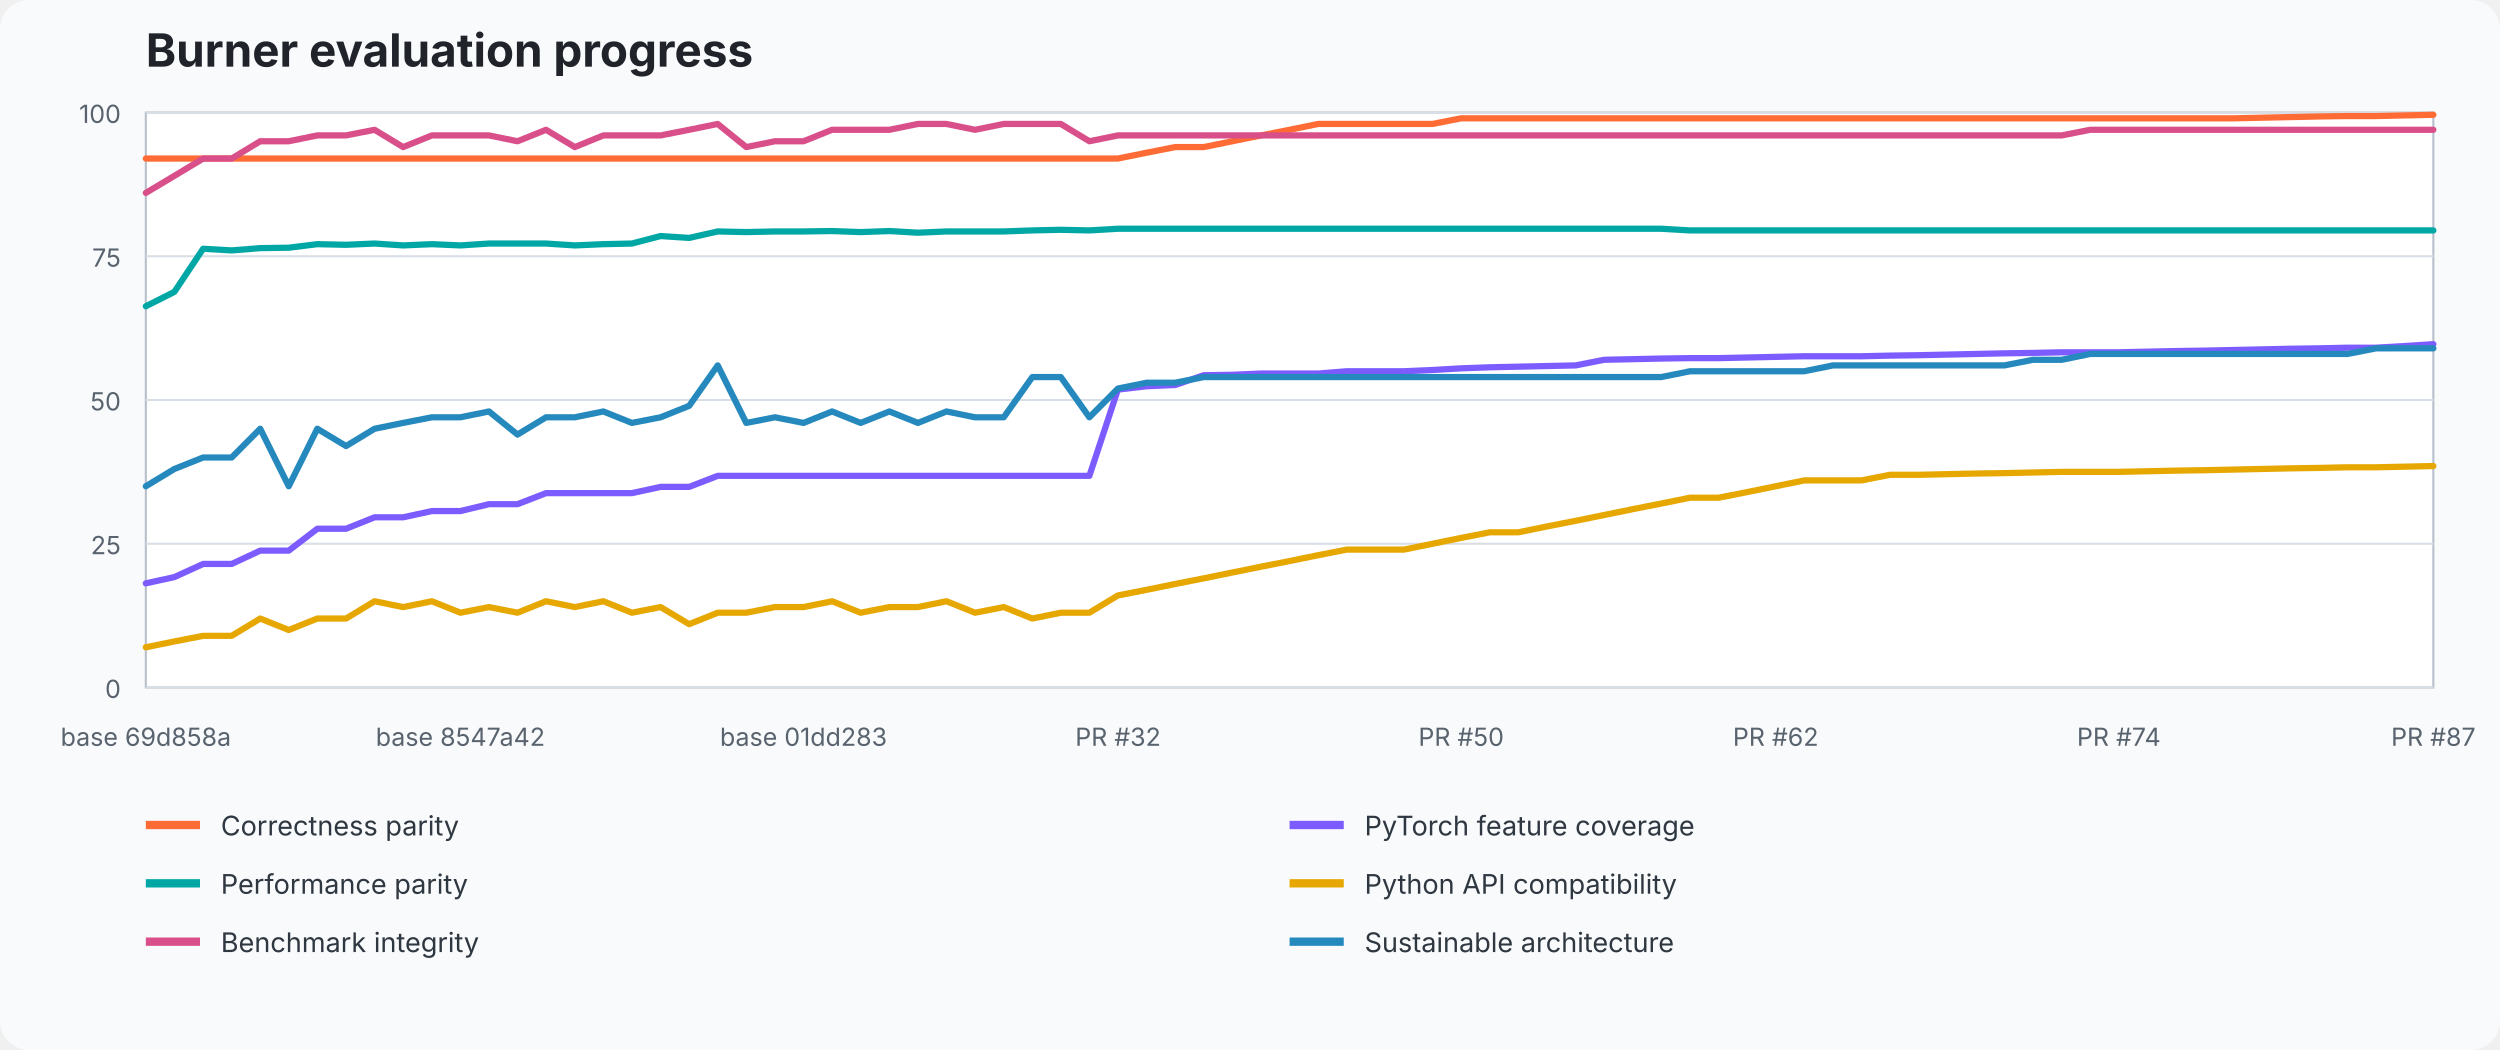
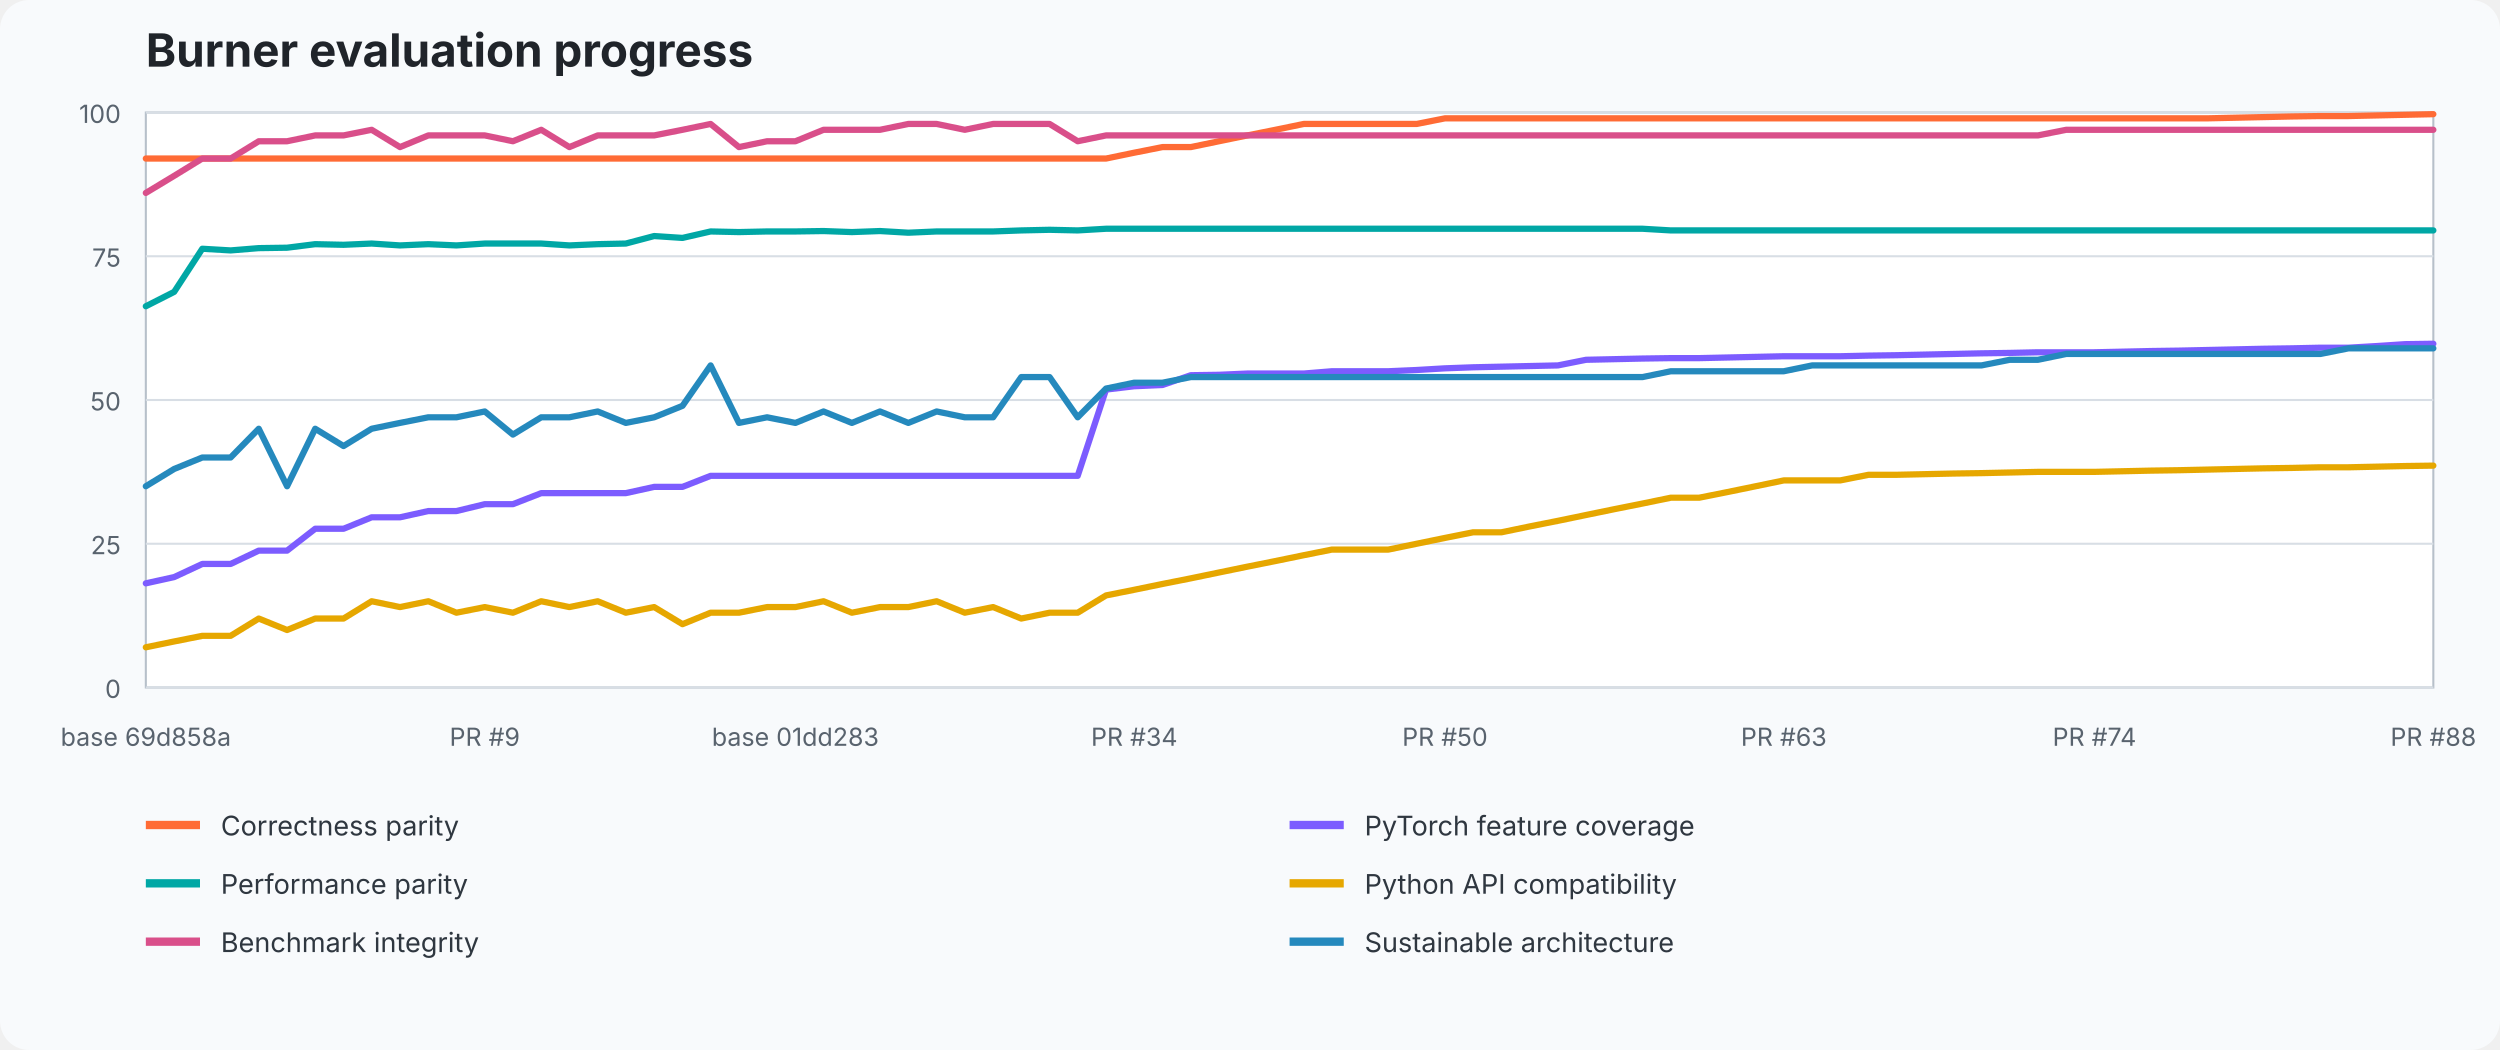
<svg xmlns="http://www.w3.org/2000/svg" width="1200" height="504" viewBox="0 0 1200 504" role="img" aria-labelledby="title desc">
  <style>text{font-family:ui-sans-serif,system-ui,-apple-system,BlinkMacSystemFont,"Segoe UI",sans-serif}.title{font-size:22px;font-weight:700;fill:#20242a}.axis{font-size:12px;fill:#59636e}.legend{font-size:13px;fill:#2f3740}.grid{stroke:#d8dee5;stroke-width:1}.plot{fill:#fff;stroke:#b7c0ca}</style>
  <rect width="100%" height="100%" fill="#f8fafc" rx="14" />
  <text x="70" y="32" class="title">Burner evaluation progress</text>
  <rect x="70" y="54" width="1098" height="276" class="plot" />
  <line x1="70" y1="330" x2="1168" y2="330" class="grid" />
  <text x="58" y="335" text-anchor="end" class="axis">0</text>
  <line x1="70" y1="261" x2="1168" y2="261" class="grid" />
  <text x="58" y="266" text-anchor="end" class="axis">25</text>
  <line x1="70" y1="192" x2="1168" y2="192" class="grid" />
  <text x="58" y="197" text-anchor="end" class="axis">50</text>
  <line x1="70" y1="123" x2="1168" y2="123" class="grid" />
  <text x="58" y="128" text-anchor="end" class="axis">75</text>
  <line x1="70" y1="54" x2="1168" y2="54" class="grid" />
  <text x="58" y="59" text-anchor="end" class="axis">100</text>
-   <polyline points="70.0,76.1 83.7,76.1 97.5,76.1 111.2,76.1 124.9,76.1 138.6,76.1 152.3,76.1 166.1,76.1 179.8,76.1 193.5,76.1 207.3,76.1 221.0,76.1 234.7,76.1 248.4,76.1 262.1,76.1 275.9,76.1 289.6,76.1 303.3,76.1 317.1,76.1 330.8,76.1 344.5,76.1 358.2,76.1 372.0,76.1 385.7,76.1 399.4,76.1 413.1,76.1 426.9,76.1 440.6,76.1 454.3,76.1 468.0,76.1 481.8,76.1 495.5,76.1 509.2,76.1 522.9,76.1 536.6,76.1 550.4,73.3 564.1,70.6 577.8,70.6 591.5,67.8 605.3,65.0 619.0,62.3 632.7,59.5 646.5,59.5 660.2,59.5 673.9,59.5 687.6,59.5 701.3,56.8 715.1,56.8 728.8,56.8 742.5,56.8 756.3,56.8 770.0,56.8 783.7,56.8 797.4,56.8 811.2,56.8 824.9,56.8 838.6,56.8 852.3,56.8 866.0,56.8 879.8,56.8 893.5,56.8 907.2,56.8 921.0,56.8 934.7,56.8 948.4,56.8 962.1,56.8 975.8,56.8 989.6,56.8 1003.3,56.8 1017.0,56.8 1030.8,56.8 1044.5,56.8 1058.2,56.8 1071.9,56.8 1085.7,56.5 1099.4,56.2 1113.1,55.9 1126.8,55.7 1140.5,55.7 1154.3,55.4 1168.0,55.1" fill="none" stroke="#ff6b35" stroke-width="3" stroke-linejoin="round" stroke-linecap="round" />
-   <polyline points="70.0,280.0 83.7,277.0 97.5,270.7 111.2,270.7 124.9,264.3 138.6,264.3 152.3,253.8 166.1,253.8 179.8,248.3 193.5,248.3 207.3,245.3 221.0,245.3 234.7,242.0 248.4,242.0 262.1,236.7 275.9,236.7 289.6,236.7 303.3,236.7 317.1,233.7 330.8,233.7 344.5,228.4 358.2,228.4 372.0,228.4 385.7,228.4 399.4,228.4 413.1,228.4 426.9,228.4 440.6,228.4 454.3,228.4 468.0,228.4 481.8,228.4 495.5,228.4 509.2,228.4 522.9,228.4 536.6,187.0 550.4,185.4 564.1,184.8 577.8,180.1 591.5,179.9 605.3,179.3 619.0,179.3 632.7,179.3 646.5,178.2 660.2,178.2 673.9,178.2 687.6,177.6 701.3,176.8 715.1,176.3 728.8,176.0 742.5,175.7 756.3,175.4 770.0,172.7 783.7,172.4 797.4,172.1 811.2,171.9 824.9,171.9 838.6,171.6 852.3,171.3 866.0,171.0 879.8,171.0 893.5,171.0 907.2,170.7 921.0,170.5 934.7,170.2 948.4,169.9 962.1,169.6 975.8,169.4 989.6,169.1 1003.3,169.1 1017.0,169.1 1030.8,168.8 1044.5,168.5 1058.2,168.3 1071.9,168.0 1085.7,167.7 1099.4,167.4 1113.1,167.2 1126.8,166.9 1140.5,166.9 1154.3,166.1 1168.0,165.2" fill="none" stroke="#7c5cff" stroke-width="3" stroke-linejoin="round" stroke-linecap="round" />
-   <polyline points="70.0,147.0 83.7,140.1 97.5,119.4 111.2,120.2 124.9,119.1 138.6,118.9 152.3,117.2 166.1,117.5 179.8,116.9 193.5,117.8 207.3,117.2 221.0,117.8 234.7,116.9 248.4,116.9 262.1,116.9 275.9,117.8 289.6,117.2 303.3,116.9 317.1,113.3 330.8,114.2 344.5,111.1 358.2,111.4 372.0,111.1 385.7,111.1 399.4,110.9 413.1,111.4 426.9,110.9 440.6,111.7 454.3,111.1 468.0,111.1 481.8,111.1 495.5,110.6 509.2,110.3 522.9,110.6 536.6,109.8 550.4,109.8 564.1,109.8 577.8,109.8 591.5,109.8 605.3,109.8 619.0,109.8 632.7,109.8 646.5,109.8 660.2,109.8 673.9,109.8 687.6,109.8 701.3,109.8 715.1,109.8 728.8,109.8 742.5,109.8 756.3,109.8 770.0,109.8 783.7,109.8 797.4,109.8 811.2,110.6 824.9,110.6 838.6,110.6 852.3,110.6 866.0,110.6 879.8,110.6 893.5,110.6 907.2,110.6 921.0,110.6 934.7,110.6 948.4,110.6 962.1,110.6 975.8,110.6 989.6,110.6 1003.3,110.6 1017.0,110.6 1030.8,110.6 1044.5,110.6 1058.2,110.6 1071.9,110.6 1085.7,110.6 1099.4,110.6 1113.1,110.6 1126.8,110.6 1140.5,110.6 1154.3,110.6 1168.0,110.6" fill="none" stroke="#00a7a5" stroke-width="3" stroke-linejoin="round" stroke-linecap="round" />
-   <polyline points="70.0,310.7 83.7,307.9 97.5,305.2 111.2,305.2 124.9,296.9 138.6,302.4 152.3,296.9 166.1,296.9 179.8,288.6 193.5,291.4 207.3,288.6 221.0,294.1 234.7,291.4 248.4,294.1 262.1,288.6 275.9,291.4 289.6,288.6 303.3,294.1 317.1,291.4 330.8,299.6 344.5,294.1 358.2,294.1 372.0,291.4 385.7,291.4 399.4,288.6 413.1,294.1 426.9,291.4 440.6,291.4 454.3,288.6 468.0,294.1 481.8,291.4 495.5,296.9 509.2,294.1 522.9,294.1 536.6,285.8 550.4,283.1 564.1,280.3 577.8,277.6 591.5,274.8 605.3,272.0 619.0,269.3 632.7,266.5 646.5,263.8 660.2,263.8 673.9,263.8 687.6,261.0 701.3,258.2 715.1,255.5 728.8,255.5 742.5,252.7 756.3,250.0 770.0,247.2 783.7,244.4 797.4,241.7 811.2,238.9 824.9,238.9 838.6,236.2 852.3,233.4 866.0,230.6 879.8,230.6 893.5,230.6 907.2,227.9 921.0,227.9 934.7,227.6 948.4,227.3 962.1,227.1 975.8,226.8 989.6,226.5 1003.3,226.5 1017.0,226.5 1030.8,226.2 1044.5,225.9 1058.2,225.7 1071.9,225.4 1085.7,225.1 1099.4,224.8 1113.1,224.6 1126.8,224.3 1140.5,224.3 1154.3,224.0 1168.0,223.7" fill="none" stroke="#e6a700" stroke-width="3" stroke-linejoin="round" stroke-linecap="round" />
-   <polyline points="70.0,92.6 83.7,84.4 97.5,76.1 111.2,76.1 124.9,67.8 138.6,67.8 152.3,65.0 166.1,65.0 179.8,62.3 193.5,70.6 207.3,65.0 221.0,65.0 234.7,65.0 248.4,67.8 262.1,62.3 275.9,70.6 289.6,65.0 303.3,65.0 317.1,65.0 330.8,62.3 344.5,59.5 358.2,70.6 372.0,67.8 385.7,67.8 399.4,62.3 413.1,62.3 426.9,62.3 440.6,59.5 454.3,59.5 468.0,62.3 481.8,59.5 495.5,59.5 509.2,59.5 522.9,67.8 536.6,65.0 550.4,65.0 564.1,65.0 577.8,65.0 591.5,65.0 605.3,65.0 619.0,65.0 632.7,65.0 646.5,65.0 660.2,65.0 673.9,65.0 687.6,65.0 701.3,65.0 715.1,65.0 728.8,65.0 742.5,65.0 756.3,65.0 770.0,65.0 783.7,65.0 797.4,65.0 811.2,65.0 824.9,65.0 838.6,65.0 852.3,65.0 866.0,65.0 879.8,65.0 893.5,65.0 907.2,65.0 921.0,65.0 934.7,65.0 948.4,65.0 962.1,65.0 975.8,65.0 989.6,65.0 1003.3,62.3 1017.0,62.3 1030.8,62.3 1044.5,62.3 1058.2,62.3 1071.9,62.3 1085.7,62.3 1099.4,62.3 1113.1,62.3 1126.8,62.3 1140.5,62.3 1154.3,62.3 1168.0,62.3" fill="none" stroke="#d94f8a" stroke-width="3" stroke-linejoin="round" stroke-linecap="round" />
-   <polyline points="70.0,233.4 83.7,225.1 97.5,219.6 111.2,219.6 124.9,205.8 138.6,233.4 152.3,205.8 166.1,214.1 179.8,205.8 193.5,203.0 207.3,200.3 221.0,200.3 234.7,197.5 248.4,208.6 262.1,200.3 275.9,200.3 289.6,197.5 303.3,203.0 317.1,200.3 330.8,194.8 344.5,175.4 358.2,203.0 372.0,200.3 385.7,203.0 399.4,197.5 413.1,203.0 426.9,197.5 440.6,203.0 454.3,197.5 468.0,200.3 481.8,200.3 495.5,181.0 509.2,181.0 522.9,200.3 536.6,186.5 550.4,183.7 564.1,183.7 577.8,181.0 591.5,181.0 605.3,181.0 619.0,181.0 632.7,181.0 646.5,181.0 660.2,181.0 673.9,181.0 687.6,181.0 701.3,181.0 715.1,181.0 728.8,181.0 742.5,181.0 756.3,181.0 770.0,181.0 783.7,181.0 797.4,181.0 811.2,178.2 824.9,178.2 838.6,178.2 852.3,178.2 866.0,178.2 879.8,175.4 893.5,175.4 907.2,175.4 921.0,175.4 934.7,175.4 948.4,175.4 962.1,175.4 975.8,172.7 989.6,172.7 1003.3,169.9 1017.0,169.9 1030.8,169.9 1044.5,169.9 1058.2,169.9 1071.9,169.9 1085.7,169.9 1099.4,169.9 1113.1,169.9 1126.8,169.9 1140.5,167.2 1154.3,167.2 1168.0,167.2" fill="none" stroke="#2589bd" stroke-width="3" stroke-linejoin="round" stroke-linecap="round" />
+   <polyline points="70.0,76.1 83.6,76.1 97.1,76.1 110.7,76.1 124.2,76.1 137.8,76.1 151.3,76.1 164.9,76.1 178.4,76.1 192.0,76.1 205.6,76.1 219.1,76.1 232.7,76.1 246.2,76.1 259.8,76.1 273.3,76.1 286.9,76.1 300.4,76.1 314.0,76.1 327.6,76.1 341.1,76.1 354.7,76.1 368.2,76.1 381.8,76.1 395.3,76.1 408.9,76.1 422.4,76.1 436.0,76.1 449.6,76.1 463.1,76.1 476.7,76.1 490.2,76.1 503.8,76.1 517.3,76.1 530.9,76.1 544.4,73.3 558.0,70.6 571.6,70.6 585.1,67.8 598.7,65.0 612.2,62.3 625.8,59.5 639.3,59.5 652.9,59.5 666.4,59.5 680.0,59.5 693.6,56.8 707.1,56.8 720.7,56.8 734.2,56.8 747.8,56.8 761.3,56.8 774.9,56.8 788.4,56.8 802.0,56.8 815.6,56.8 829.1,56.8 842.7,56.8 856.2,56.8 869.8,56.8 883.3,56.8 896.9,56.8 910.4,56.8 924.0,56.8 937.6,56.8 951.1,56.8 964.7,56.8 978.2,56.8 991.8,56.8 1005.3,56.8 1018.9,56.8 1032.4,56.8 1046.0,56.8 1059.6,56.8 1073.1,56.5 1086.7,56.2 1100.2,55.9 1113.8,55.7 1127.3,55.7 1140.9,55.4 1154.4,55.1 1168.0,54.8" fill="none" stroke="#ff6b35" stroke-width="3" stroke-linejoin="round" stroke-linecap="round" />
+   <polyline points="70.0,280.0 83.6,277.0 97.1,270.7 110.7,270.7 124.2,264.3 137.8,264.3 151.3,253.8 164.9,253.8 178.4,248.3 192.0,248.3 205.6,245.3 219.1,245.3 232.7,242.0 246.2,242.0 259.8,236.7 273.3,236.7 286.9,236.7 300.4,236.7 314.0,233.7 327.6,233.7 341.1,228.4 354.7,228.4 368.2,228.4 381.8,228.4 395.3,228.4 408.9,228.4 422.4,228.4 436.0,228.4 449.6,228.4 463.1,228.4 476.7,228.4 490.2,228.4 503.8,228.4 517.3,228.4 530.9,187.0 544.4,185.4 558.0,184.8 571.6,180.1 585.1,179.9 598.7,179.3 612.2,179.3 625.8,179.3 639.3,178.2 652.9,178.2 666.4,178.2 680.0,177.6 693.6,176.8 707.1,176.3 720.7,176.0 734.2,175.7 747.8,175.4 761.3,172.7 774.9,172.4 788.4,172.1 802.0,171.9 815.6,171.9 829.1,171.6 842.7,171.3 856.2,171.0 869.8,171.0 883.3,171.0 896.9,170.7 910.4,170.5 924.0,170.2 937.6,169.9 951.1,169.6 964.7,169.4 978.2,169.1 991.8,169.1 1005.3,169.1 1018.9,168.8 1032.4,168.5 1046.0,168.3 1059.6,168.0 1073.1,167.7 1086.7,167.4 1100.2,167.2 1113.8,166.9 1127.3,166.9 1140.9,166.1 1154.4,165.2 1168.0,165.0" fill="none" stroke="#7c5cff" stroke-width="3" stroke-linejoin="round" stroke-linecap="round" />
+   <polyline points="70.0,147.0 83.6,140.1 97.1,119.4 110.7,120.2 124.2,119.1 137.8,118.9 151.3,117.2 164.9,117.5 178.4,116.9 192.0,117.8 205.6,117.2 219.1,117.8 232.7,116.9 246.2,116.9 259.8,116.9 273.3,117.8 286.9,117.2 300.4,116.9 314.0,113.3 327.6,114.2 341.1,111.1 354.7,111.4 368.2,111.1 381.8,111.1 395.3,110.9 408.9,111.4 422.4,110.9 436.0,111.7 449.6,111.1 463.1,111.1 476.7,111.1 490.2,110.6 503.8,110.3 517.3,110.6 530.9,109.8 544.4,109.8 558.0,109.8 571.6,109.8 585.1,109.8 598.7,109.8 612.2,109.8 625.8,109.8 639.3,109.8 652.9,109.8 666.4,109.8 680.0,109.8 693.6,109.8 707.1,109.8 720.7,109.8 734.2,109.8 747.8,109.8 761.3,109.8 774.9,109.8 788.4,109.8 802.0,110.6 815.6,110.6 829.1,110.6 842.7,110.6 856.2,110.6 869.8,110.6 883.3,110.6 896.9,110.6 910.4,110.6 924.0,110.6 937.6,110.6 951.1,110.6 964.7,110.6 978.2,110.6 991.8,110.6 1005.3,110.6 1018.9,110.6 1032.4,110.6 1046.0,110.6 1059.6,110.6 1073.1,110.6 1086.7,110.6 1100.2,110.6 1113.8,110.6 1127.3,110.6 1140.9,110.6 1154.4,110.6 1168.0,110.6" fill="none" stroke="#00a7a5" stroke-width="3" stroke-linejoin="round" stroke-linecap="round" />
+   <polyline points="70.0,310.7 83.6,307.9 97.1,305.2 110.7,305.2 124.2,296.9 137.8,302.4 151.3,296.9 164.9,296.9 178.4,288.6 192.0,291.4 205.6,288.6 219.1,294.1 232.7,291.4 246.2,294.1 259.8,288.6 273.3,291.4 286.9,288.6 300.4,294.1 314.0,291.4 327.6,299.6 341.1,294.1 354.7,294.1 368.2,291.4 381.8,291.4 395.3,288.6 408.9,294.1 422.4,291.4 436.0,291.4 449.6,288.6 463.1,294.1 476.7,291.4 490.2,296.9 503.8,294.1 517.3,294.1 530.9,285.8 544.4,283.1 558.0,280.3 571.6,277.6 585.1,274.8 598.7,272.0 612.2,269.3 625.8,266.5 639.3,263.8 652.9,263.8 666.4,263.8 680.0,261.0 693.6,258.2 707.1,255.5 720.7,255.5 734.2,252.7 747.8,250.0 761.3,247.2 774.9,244.4 788.4,241.7 802.0,238.9 815.6,238.9 829.1,236.2 842.7,233.4 856.2,230.6 869.8,230.6 883.3,230.6 896.9,227.9 910.4,227.9 924.0,227.6 937.6,227.3 951.1,227.1 964.7,226.8 978.2,226.5 991.8,226.5 1005.3,226.5 1018.9,226.2 1032.4,225.9 1046.0,225.7 1059.6,225.4 1073.1,225.1 1086.7,224.8 1100.2,224.6 1113.8,224.3 1127.3,224.3 1140.9,224.0 1154.4,223.7 1168.0,223.5" fill="none" stroke="#e6a700" stroke-width="3" stroke-linejoin="round" stroke-linecap="round" />
+   <polyline points="70.0,92.6 83.6,84.4 97.1,76.1 110.7,76.1 124.2,67.8 137.8,67.8 151.3,65.0 164.9,65.0 178.4,62.3 192.0,70.6 205.6,65.0 219.1,65.0 232.7,65.0 246.2,67.8 259.8,62.3 273.3,70.6 286.9,65.0 300.4,65.0 314.0,65.0 327.6,62.3 341.1,59.5 354.7,70.6 368.2,67.8 381.8,67.8 395.3,62.3 408.9,62.3 422.4,62.3 436.0,59.5 449.6,59.5 463.1,62.3 476.7,59.5 490.2,59.5 503.8,59.5 517.3,67.8 530.9,65.0 544.4,65.0 558.0,65.0 571.6,65.0 585.1,65.0 598.7,65.0 612.2,65.0 625.8,65.0 639.3,65.0 652.9,65.0 666.4,65.0 680.0,65.0 693.6,65.0 707.1,65.0 720.7,65.0 734.2,65.0 747.8,65.0 761.3,65.0 774.9,65.0 788.4,65.0 802.0,65.0 815.6,65.0 829.1,65.0 842.7,65.0 856.2,65.0 869.8,65.0 883.3,65.0 896.9,65.0 910.4,65.0 924.0,65.0 937.6,65.0 951.1,65.0 964.7,65.0 978.2,65.0 991.8,62.3 1005.3,62.3 1018.9,62.3 1032.4,62.3 1046.0,62.3 1059.6,62.3 1073.1,62.3 1086.7,62.3 1100.2,62.3 1113.8,62.3 1127.3,62.3 1140.9,62.3 1154.4,62.3 1168.0,62.3" fill="none" stroke="#d94f8a" stroke-width="3" stroke-linejoin="round" stroke-linecap="round" />
+   <polyline points="70.0,233.4 83.6,225.1 97.1,219.6 110.7,219.6 124.2,205.8 137.8,233.4 151.3,205.8 164.9,214.1 178.4,205.8 192.0,203.0 205.6,200.3 219.1,200.3 232.7,197.5 246.2,208.6 259.8,200.3 273.3,200.3 286.9,197.5 300.4,203.0 314.0,200.3 327.6,194.8 341.1,175.4 354.7,203.0 368.2,200.3 381.8,203.0 395.3,197.5 408.9,203.0 422.4,197.5 436.0,203.0 449.6,197.5 463.1,200.3 476.7,200.3 490.2,181.0 503.8,181.0 517.3,200.3 530.9,186.5 544.4,183.7 558.0,183.7 571.6,181.0 585.1,181.0 598.7,181.0 612.2,181.0 625.8,181.0 639.3,181.0 652.9,181.0 666.4,181.0 680.0,181.0 693.6,181.0 707.1,181.0 720.7,181.0 734.2,181.0 747.8,181.0 761.3,181.0 774.9,181.0 788.4,181.0 802.0,178.2 815.6,178.2 829.1,178.2 842.7,178.2 856.2,178.2 869.8,175.4 883.3,175.4 896.9,175.4 910.4,175.4 924.0,175.4 937.6,175.4 951.1,175.4 964.7,172.7 978.2,172.7 991.8,169.9 1005.3,169.9 1018.9,169.9 1032.4,169.9 1046.0,169.9 1059.6,169.9 1073.1,169.9 1086.7,169.9 1100.2,169.9 1113.8,169.9 1127.3,167.2 1140.9,167.2 1154.4,167.2 1168.0,167.2" fill="none" stroke="#2589bd" stroke-width="3" stroke-linejoin="round" stroke-linecap="round" />
  <text x="70" y="358" text-anchor="middle" class="axis">base 69d858a</text>
-   <text x="220.975" y="358" text-anchor="middle" class="axis">base 8547a42</text>
-   <text x="385.675" y="358" text-anchor="middle" class="axis">base 01dd283</text>
-   <text x="536.65" y="358" text-anchor="middle" class="axis">PR #32</text>
-   <text x="701.35" y="358" text-anchor="middle" class="axis">PR #50</text>
-   <text x="852.325" y="358" text-anchor="middle" class="axis">PR #62</text>
-   <text x="1017.025" y="358" text-anchor="middle" class="axis">PR #74</text>
-   <text x="1168" y="358" text-anchor="middle" class="axis">PR #87</text>
+   <text x="232.667" y="358" text-anchor="middle" class="axis">PR #9</text>
+   <text x="381.778" y="358" text-anchor="middle" class="axis">base 01dd283</text>
+   <text x="544.444" y="358" text-anchor="middle" class="axis">PR #34</text>
+   <text x="693.556" y="358" text-anchor="middle" class="axis">PR #50</text>
+   <text x="856.222" y="358" text-anchor="middle" class="axis">PR #63</text>
+   <text x="1005.333" y="358" text-anchor="middle" class="axis">PR #74</text>
+   <text x="1168" y="358" text-anchor="middle" class="axis">PR #88</text>
  <line x1="70" y1="396" x2="96" y2="396" stroke="#ff6b35" stroke-width="4" />
  <text x="106" y="401" class="legend">Correctness parity</text>
  <line x1="619" y1="396" x2="645" y2="396" stroke="#7c5cff" stroke-width="4" />
  <text x="655" y="401" class="legend">PyTorch feature coverage</text>
  <line x1="70" y1="424" x2="96" y2="424" stroke="#00a7a5" stroke-width="4" />
  <text x="106" y="429" class="legend">Performance parity</text>
  <line x1="619" y1="424" x2="645" y2="424" stroke="#e6a700" stroke-width="4" />
  <text x="655" y="429" class="legend">Python API compatibility</text>
  <line x1="70" y1="452" x2="96" y2="452" stroke="#d94f8a" stroke-width="4" />
  <text x="106" y="457" class="legend">Benchmark integrity</text>
  <line x1="619" y1="452" x2="645" y2="452" stroke="#2589bd" stroke-width="4" />
  <text x="655" y="457" class="legend">Sustainable architecture</text>
</svg>
